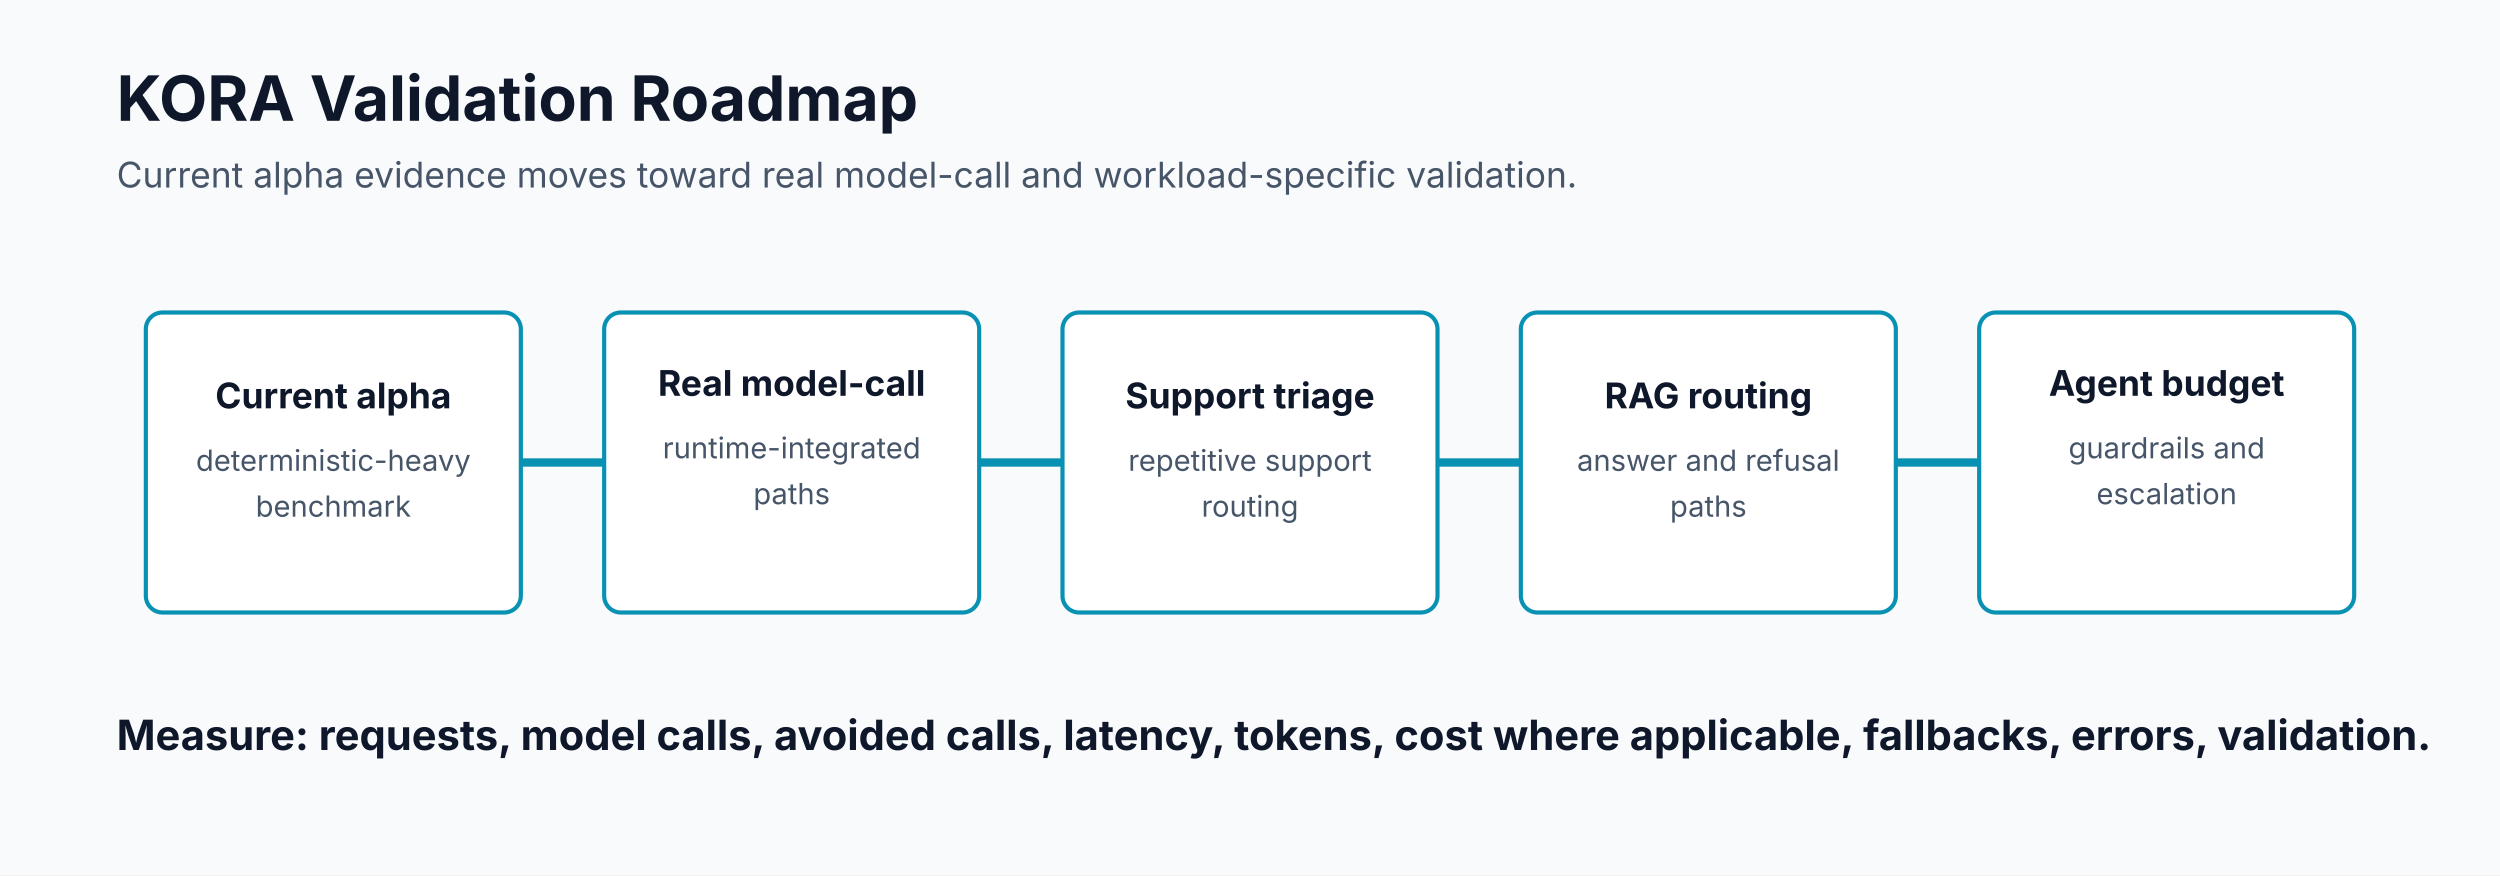
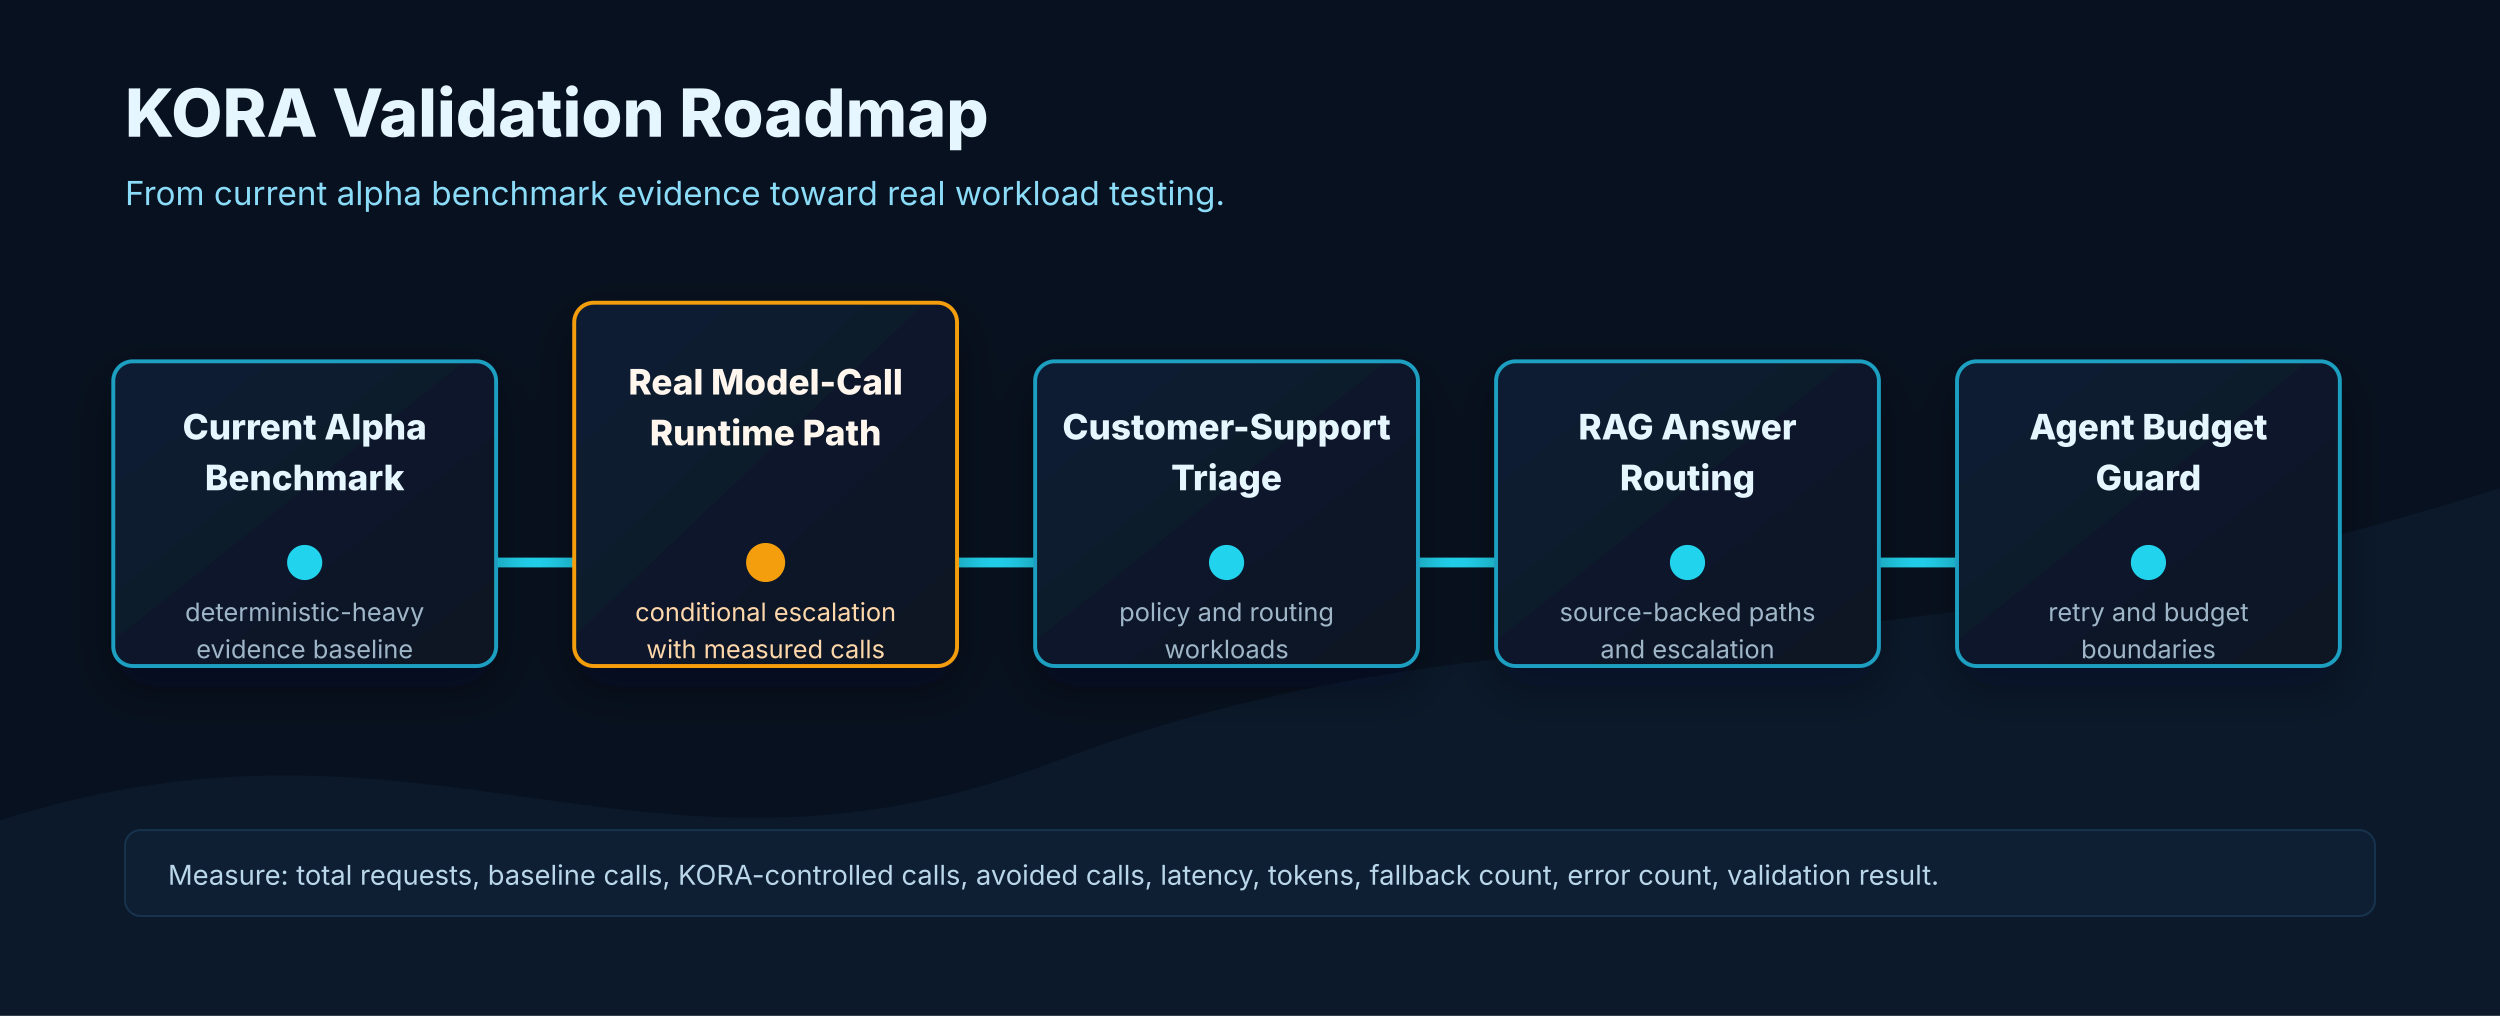
- <svg xmlns="http://www.w3.org/2000/svg" width="1200" height="420" viewBox="0 0 1200 420" role="img" aria-labelledby="title desc">
-   <rect width="1200" height="420" fill="#f8fafc" />
-   <text x="56" y="58" fill="#0f172a" font-family="Inter, Arial, sans-serif" font-size="30" font-weight="700">KORA Validation Roadmap</text>
-   <text x="56" y="90" fill="#475569" font-family="Inter, Arial, sans-serif" font-size="17">Current alpha evidence moves toward real model-call and workload-specific validation.</text>
-   <g fill="none" stroke="#0891b2" stroke-width="4" stroke-linecap="round">
-     <path d="M170 222 H1000" />
-     <path d="M980 210 L1000 222 L980 234" />
+ <svg xmlns="http://www.w3.org/2000/svg" width="1280" height="520" viewBox="0 0 1280 520" role="img" aria-labelledby="title desc">
+   <defs>
+     <filter id="shadow" x="-10%" y="-20%" width="120%" height="140%">
+       <feDropShadow dx="0" dy="10" stdDeviation="12" flood-color="#020617" flood-opacity="0.35" />
+     </filter>
+     <linearGradient id="panel" x1="0" y1="0" x2="1" y2="1">
+       <stop offset="0" stop-color="#0f1f33" />
+       <stop offset="1" stop-color="#0a1322" />
+     </linearGradient>
+   </defs>
+   <rect width="1280" height="520" fill="#08111f" />
+   <path d="M0 420 C220 350 330 470 540 390 C780 300 930 360 1280 250 L1280 520 L0 520 Z" fill="#0b1b2d" opacity="0.8" />
+   <text x="64" y="70" fill="#e6f6ff" font-family="Inter, Arial, sans-serif" font-size="34" font-weight="800">KORA Validation Roadmap</text>
+   <text x="64" y="105" fill="#8bdcf8" font-family="Inter, Arial, sans-serif" font-size="17">From current alpha benchmark evidence toward real workload testing.</text>
+   <g fill="none" stroke="#22d3ee" stroke-width="5" stroke-linecap="round" stroke-linejoin="round">
+     <path d="M170 288 H1078" />
+     <path d="M1052 272 L1078 288 L1052 304" />
+   </g>
+   <g font-family="Inter, Arial, sans-serif" text-anchor="middle" filter="url(#shadow)">
+     <g fill="url(#panel)" stroke="#1f9fc1" stroke-width="2">
+       <rect x="58" y="185" width="196" height="156" rx="10" />
+       <rect x="294" y="155" width="196" height="186" rx="10" stroke="#f59e0b" />
+       <rect x="530" y="185" width="196" height="156" rx="10" />
+       <rect x="766" y="185" width="196" height="156" rx="10" />
+       <rect x="1002" y="185" width="196" height="156" rx="10" />
+     </g>
+     <circle cx="156" cy="288" r="9" fill="#22d3ee" />
+     <circle cx="392" cy="288" r="10" fill="#f59e0b" />
+     <circle cx="628" cy="288" r="9" fill="#22d3ee" />
+     <circle cx="864" cy="288" r="9" fill="#22d3ee" />
+     <circle cx="1100" cy="288" r="9" fill="#22d3ee" />
  </g>
  <g font-family="Inter, Arial, sans-serif" text-anchor="middle">
-     <g fill="#ffffff" stroke="#0891b2" stroke-width="2">
-       <rect x="70" y="150" width="180" height="144" rx="8" />
-       <rect x="290" y="150" width="180" height="144" rx="8" />
-       <rect x="510" y="150" width="180" height="144" rx="8" />
-       <rect x="730" y="150" width="180" height="144" rx="8" />
-       <rect x="950" y="150" width="180" height="144" rx="8" />
-     </g>
-     <text x="160" y="196" fill="#0f172a" font-size="17" font-weight="700">Current alpha</text>
-     <text x="160" y="226" fill="#475569" font-size="14">deterministic-heavy</text>
-     <text x="160" y="248" fill="#475569" font-size="14">benchmark</text>
-     <text x="380" y="190" fill="#0f172a" font-size="17" font-weight="700">Real model-call</text>
-     <text x="380" y="220" fill="#475569" font-size="14">runtime-integrated</text>
-     <text x="380" y="242" fill="#475569" font-size="14">paths</text>
-     <text x="600" y="196" fill="#0f172a" font-size="17" font-weight="700">Support triage</text>
-     <text x="600" y="226" fill="#475569" font-size="14">repetitive support</text>
-     <text x="600" y="248" fill="#475569" font-size="14">routing</text>
-     <text x="820" y="196" fill="#0f172a" font-size="17" font-weight="700">RAG routing</text>
-     <text x="820" y="226" fill="#475569" font-size="14">answer and refusal</text>
-     <text x="820" y="248" fill="#475569" font-size="14">paths</text>
-     <text x="1040" y="190" fill="#0f172a" font-size="17" font-weight="700">Agent budget</text>
-     <text x="1040" y="220" fill="#475569" font-size="14">guardrails and</text>
-     <text x="1040" y="242" fill="#475569" font-size="14">escalation</text>
+     <text x="156" y="225" fill="#e6f6ff" font-size="18" font-weight="800">Current Alpha</text>
+     <text x="156" y="251" fill="#e6f6ff" font-size="18" font-weight="800">Benchmark</text>
+     <text x="156" y="318" fill="#9fb6c9" font-size="13">deterministic-heavy</text>
+     <text x="156" y="337" fill="#9fb6c9" font-size="13">evidence baseline</text>
+     <text x="392" y="202" fill="#fff7ed" font-size="18" font-weight="800">Real Model-Call</text>
+     <text x="392" y="228" fill="#fff7ed" font-size="18" font-weight="800">Runtime Path</text>
+     <text x="392" y="318" fill="#fed7aa" font-size="13">conditional escalation</text>
+     <text x="392" y="337" fill="#fed7aa" font-size="13">with measured calls</text>
+     <text x="628" y="225" fill="#e6f6ff" font-size="18" font-weight="800">Customer-Support</text>
+     <text x="628" y="251" fill="#e6f6ff" font-size="18" font-weight="800">Triage</text>
+     <text x="628" y="318" fill="#9fb6c9" font-size="13">policy and routing</text>
+     <text x="628" y="337" fill="#9fb6c9" font-size="13">workloads</text>
+     <text x="864" y="225" fill="#e6f6ff" font-size="18" font-weight="800">RAG Answer</text>
+     <text x="864" y="251" fill="#e6f6ff" font-size="18" font-weight="800">Routing</text>
+     <text x="864" y="318" fill="#9fb6c9" font-size="13">source-backed paths</text>
+     <text x="864" y="337" fill="#9fb6c9" font-size="13">and escalation</text>
+     <text x="1100" y="225" fill="#e6f6ff" font-size="18" font-weight="800">Agent Budget</text>
+     <text x="1100" y="251" fill="#e6f6ff" font-size="18" font-weight="800">Guard</text>
+     <text x="1100" y="318" fill="#9fb6c9" font-size="13">retry and budget</text>
+     <text x="1100" y="337" fill="#9fb6c9" font-size="13">boundaries</text>
  </g>
-   <text x="56" y="360" fill="#0f172a" font-family="Inter, Arial, sans-serif" font-size="20" font-weight="700">Measure: requests, model calls, avoided calls, latency, tokens, cost where applicable, fallbacks, errors, validation.</text>
+   <g font-family="Inter, Arial, sans-serif" font-size="14">
+     <rect x="64" y="425" width="1152" height="44" rx="8" fill="#0f1f33" stroke="#17334d" />
+     <text x="86" y="453" fill="#b9d7e8">Measure: total requests, baseline calls, KORA-controlled calls, avoided calls, latency, tokens, fallback count, error count, validation result.</text>
+   </g>
</svg>
